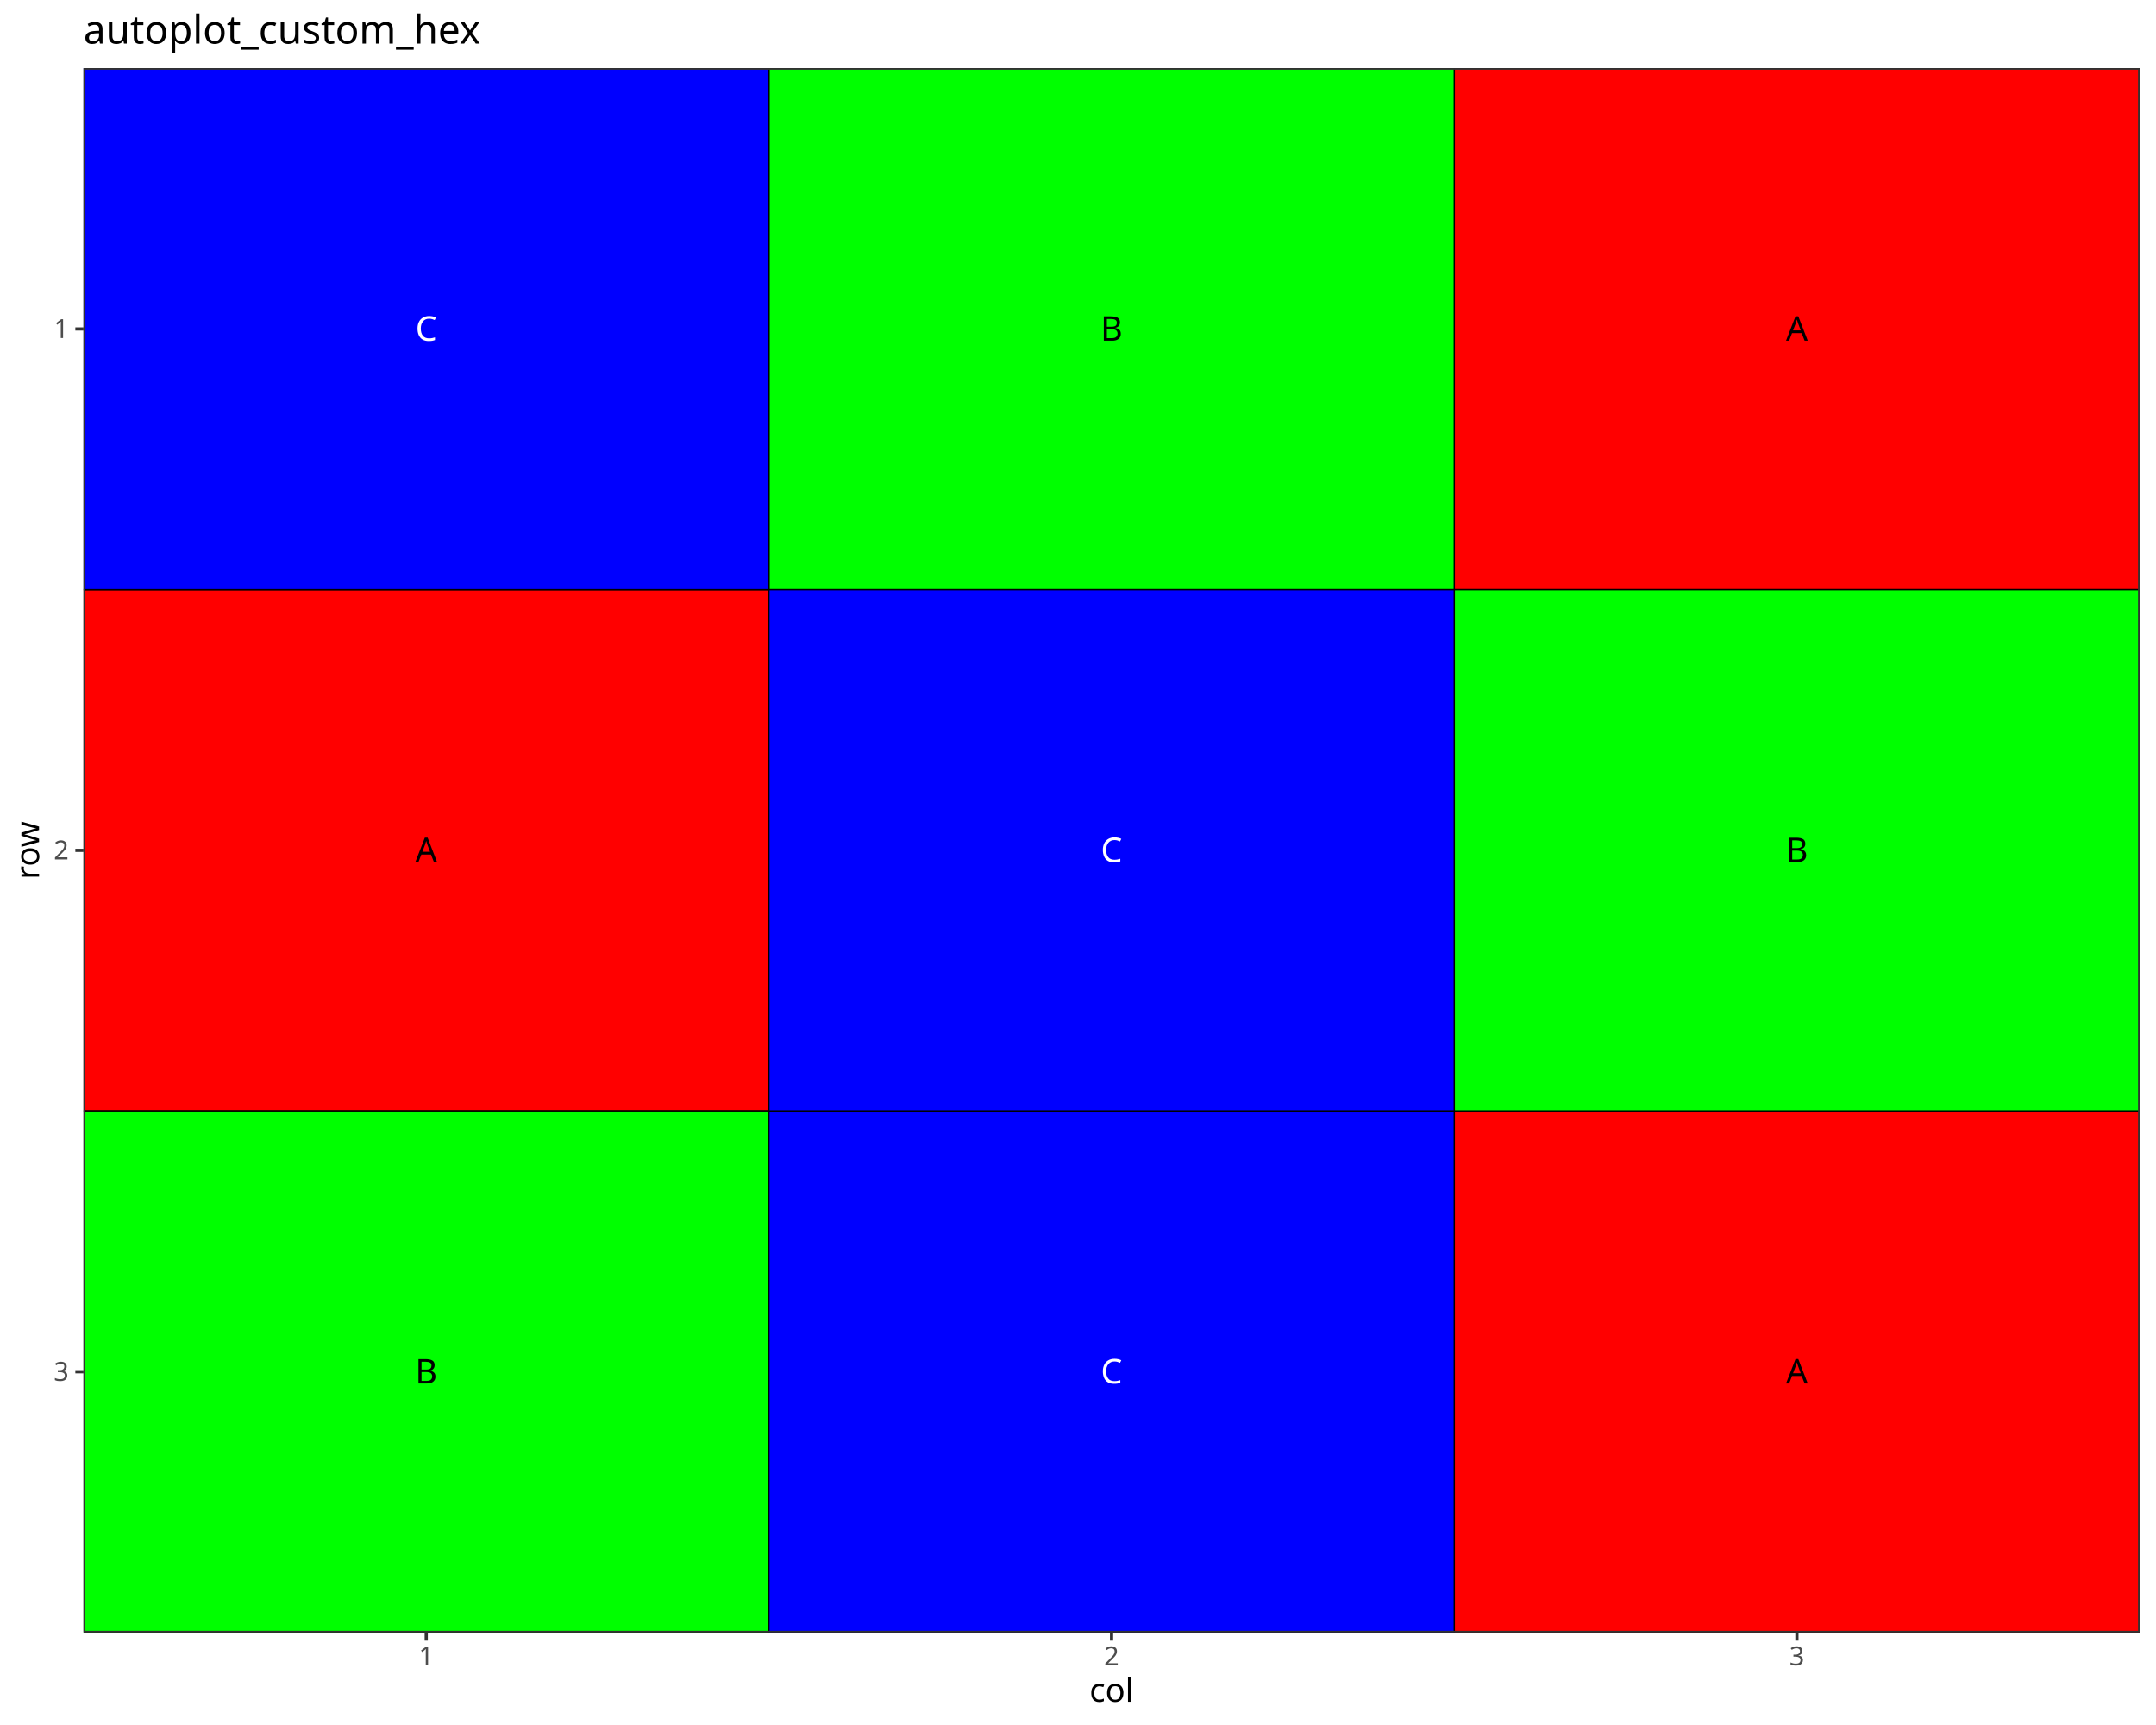
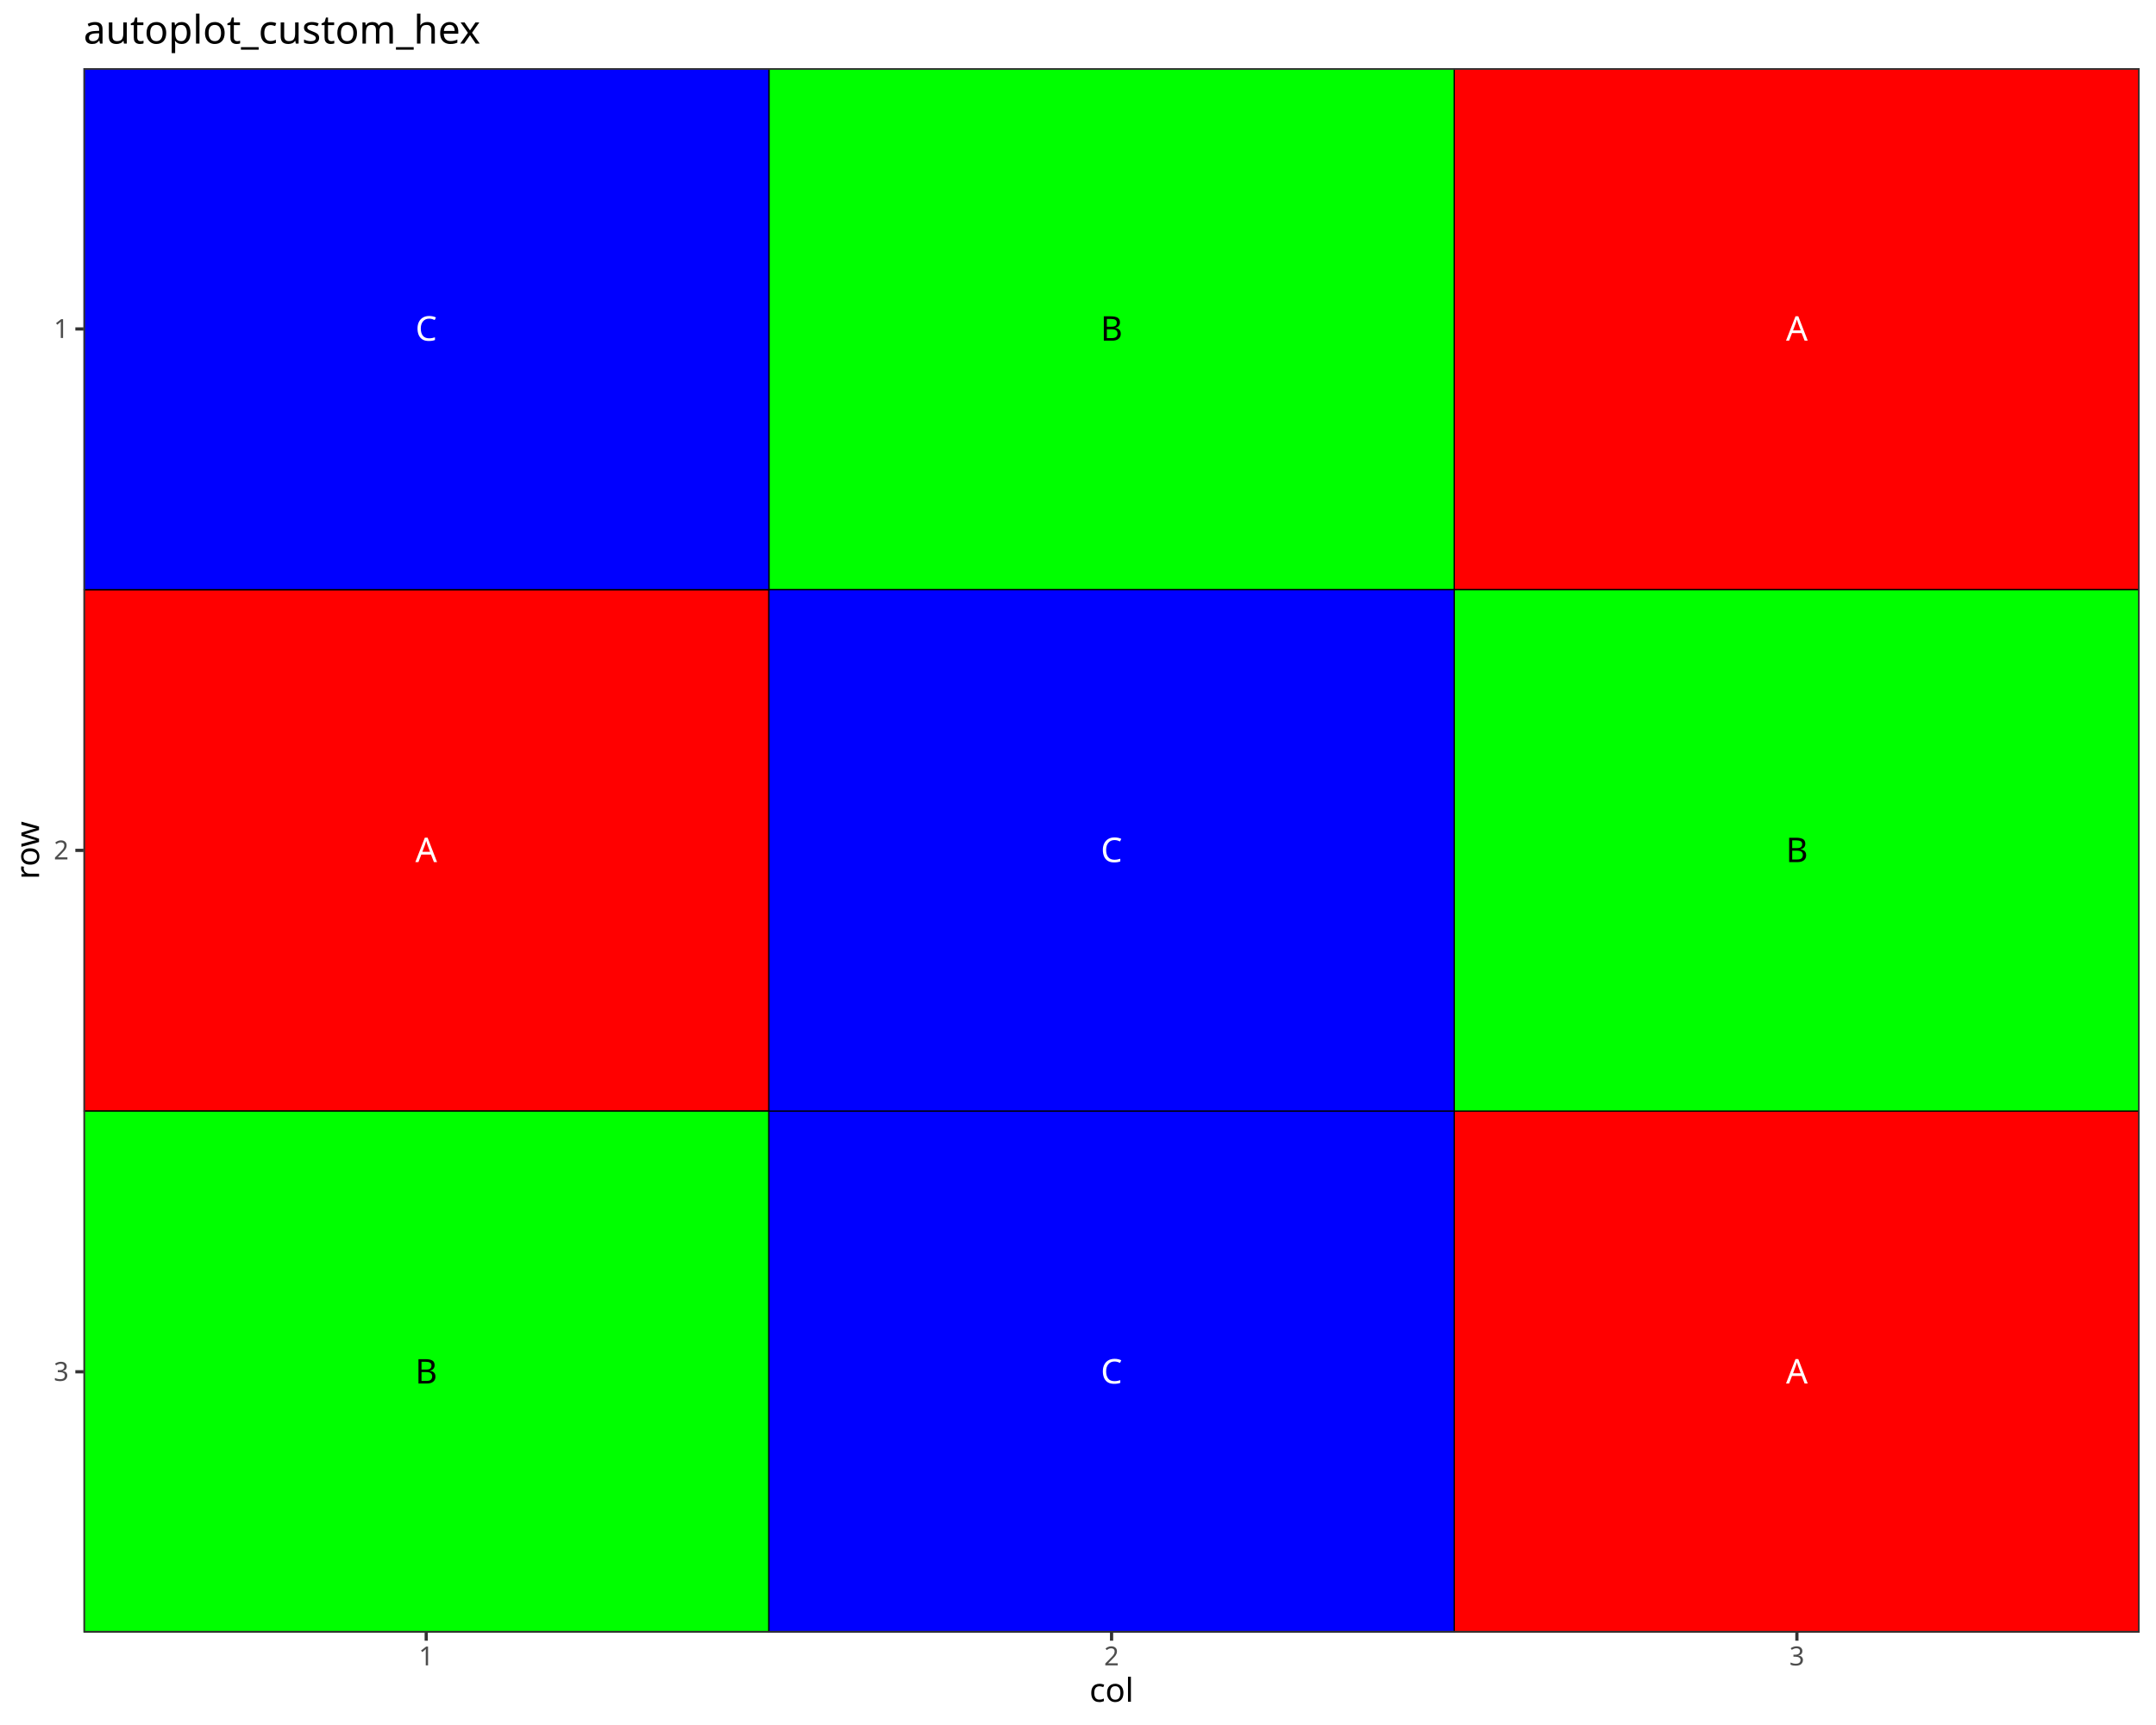
<svg xmlns="http://www.w3.org/2000/svg" class="svglite" data-engine-version="2.0" width="720.00pt" height="576.00pt" viewBox="0 0 720.00 576.00">
  <defs>
    <style type="text/css">
    .svglite line, .svglite polyline, .svglite polygon, .svglite path, .svglite rect, .svglite circle {
      fill: none;
      stroke: #000000;
      stroke-linecap: round;
      stroke-linejoin: round;
      stroke-miterlimit: 10.00;
    }
  </style>
  </defs>
  <rect width="100%" height="100%" style="stroke: none; fill: #FFFFFF;" />
  <defs>
    <clipPath id="cpMC4wMHw3MjAuMDB8MC4wMHw1NzYuMDA=">
      <rect x="0.00" y="0.00" width="720.00" height="576.00" />
    </clipPath>
  </defs>
  <g clip-path="url(#cpMC4wMHw3MjAuMDB8MC4wMHw1NzYuMDA=)">
    <rect x="0.00" y="0.00" width="720.00" height="576.00" style="stroke-width: 1.07; stroke: #FFFFFF; fill: #FFFFFF;" />
  </g>
  <defs>
    <clipPath id="cpMjcuOTB8NzE0LjUyfDIyLjc4fDU0NS4xMQ==">
      <rect x="27.90" y="22.78" width="686.62" height="522.33" />
    </clipPath>
  </defs>
  <g clip-path="url(#cpMjcuOTB8NzE0LjUyfDIyLjc4fDU0NS4xMQ==)">
    <rect x="27.90" y="22.78" width="686.62" height="522.33" style="stroke-width: 1.07; stroke: none; fill: #FFFFFF;" />
    <polyline points="27.90,22.78 714.52,22.78 " style="stroke-width: 0.53; stroke: #EBEBEB; stroke-linecap: butt;" />
    <polyline points="27.90,196.89 714.52,196.89 " style="stroke-width: 0.53; stroke: #EBEBEB; stroke-linecap: butt;" />
    <polyline points="27.90,371.00 714.52,371.00 " style="stroke-width: 0.53; stroke: #EBEBEB; stroke-linecap: butt;" />
    <polyline points="27.90,545.11 714.52,545.11 " style="stroke-width: 0.53; stroke: #EBEBEB; stroke-linecap: butt;" />
    <polyline points="27.90,545.11 27.90,22.78 " style="stroke-width: 0.53; stroke: #EBEBEB; stroke-linecap: butt;" />
    <polyline points="256.77,545.11 256.77,22.78 " style="stroke-width: 0.53; stroke: #EBEBEB; stroke-linecap: butt;" />
    <polyline points="485.65,545.11 485.65,22.78 " style="stroke-width: 0.53; stroke: #EBEBEB; stroke-linecap: butt;" />
    <polyline points="714.52,545.11 714.52,22.78 " style="stroke-width: 0.53; stroke: #EBEBEB; stroke-linecap: butt;" />
    <polyline points="27.90,109.84 714.52,109.84 " style="stroke-width: 1.07; stroke: #EBEBEB; stroke-linecap: butt;" />
    <polyline points="27.90,283.95 714.52,283.95 " style="stroke-width: 1.07; stroke: #EBEBEB; stroke-linecap: butt;" />
    <polyline points="27.90,458.06 714.52,458.06 " style="stroke-width: 1.07; stroke: #EBEBEB; stroke-linecap: butt;" />
    <polyline points="142.34,545.11 142.34,22.78 " style="stroke-width: 1.07; stroke: #EBEBEB; stroke-linecap: butt;" />
    <polyline points="371.21,545.11 371.21,22.78 " style="stroke-width: 1.07; stroke: #EBEBEB; stroke-linecap: butt;" />
    <polyline points="600.08,545.11 600.08,22.78 " style="stroke-width: 1.07; stroke: #EBEBEB; stroke-linecap: butt;" />
-     <polygon points="485.65,196.89 495.60,196.89 505.55,196.89 515.50,196.89 525.45,196.89 535.40,196.89 545.35,196.89 555.30,196.89 565.26,196.89 575.21,196.89 585.16,196.89 595.11,196.89 605.06,196.89 615.01,196.89 624.96,196.89 634.91,196.89 644.86,196.89 654.81,196.89 664.77,196.89 674.72,196.89 684.67,196.89 694.62,196.89 704.57,196.89 714.52,196.89 714.52,189.32 714.52,181.75 714.52,174.18 714.52,166.61 714.52,159.04 714.52,151.47 714.52,143.90 714.52,136.33 714.52,128.76 714.52,121.19 714.52,113.62 714.52,106.05 714.52,98.48 714.52,90.91 714.52,83.34 714.52,75.77 714.52,68.20 714.52,60.63 714.52,53.06 714.52,45.49 714.52,37.92 714.52,30.35 714.52,22.78 704.57,22.78 694.62,22.78 684.67,22.78 674.72,22.78 664.77,22.78 654.81,22.78 644.86,22.78 634.91,22.78 624.96,22.78 615.01,22.78 605.06,22.78 595.11,22.78 585.16,22.78 575.21,22.78 565.26,22.78 555.30,22.78 545.35,22.78 535.40,22.78 525.45,22.78 515.50,22.78 505.55,22.78 495.60,22.78 485.65,22.78 485.65,30.35 485.65,37.92 485.65,45.49 485.65,53.06 485.65,60.63 485.65,68.20 485.65,75.77 485.65,83.34 485.65,90.91 485.65,98.48 485.65,106.05 485.65,113.62 485.65,121.19 485.65,128.76 485.65,136.33 485.65,143.90 485.65,151.47 485.65,159.04 485.65,166.61 485.65,174.18 485.65,181.75 485.65,189.32 " style="stroke-width: 0.43; stroke-linecap: butt; stroke-linejoin: miter; fill: #FF0000;" />
-     <polygon points="27.90,371.00 37.85,371.00 47.80,371.00 57.75,371.00 67.70,371.00 77.65,371.00 87.61,371.00 97.56,371.00 107.51,371.00 117.46,371.00 127.41,371.00 137.36,371.00 147.31,371.00 157.26,371.00 167.21,371.00 177.16,371.00 187.12,371.00 197.07,371.00 207.02,371.00 216.97,371.00 226.92,371.00 236.87,371.00 246.82,371.00 256.77,371.00 256.77,363.43 256.77,355.86 256.77,348.29 256.77,340.72 256.77,333.15 256.77,325.58 256.77,318.01 256.77,310.44 256.77,302.87 256.77,295.30 256.77,287.73 256.77,280.16 256.77,272.59 256.77,265.02 256.77,257.45 256.77,249.88 256.77,242.31 256.77,234.74 256.77,227.17 256.77,219.60 256.77,212.03 256.77,204.46 256.77,196.89 246.82,196.89 236.87,196.89 226.92,196.89 216.97,196.89 207.02,196.89 197.07,196.89 187.12,196.89 177.16,196.89 167.21,196.89 157.26,196.89 147.31,196.89 137.36,196.89 127.41,196.89 117.46,196.89 107.51,196.89 97.56,196.89 87.61,196.89 77.65,196.89 67.70,196.89 57.75,196.89 47.80,196.89 37.85,196.89 27.90,196.89 27.90,204.46 27.90,212.03 27.90,219.60 27.90,227.17 27.90,234.74 27.90,242.31 27.90,249.88 27.90,257.45 27.90,265.02 27.90,272.59 27.90,280.16 27.90,287.73 27.90,295.30 27.90,302.87 27.90,310.44 27.90,318.01 27.90,325.58 27.90,333.15 27.90,340.72 27.90,348.29 27.90,355.86 27.90,363.43 " style="stroke-width: 0.43; stroke-linecap: butt; stroke-linejoin: miter; fill: #FF0000;" />
-     <polygon points="485.65,545.11 495.60,545.11 505.55,545.11 515.50,545.11 525.45,545.11 535.40,545.11 545.35,545.11 555.30,545.11 565.26,545.11 575.21,545.11 585.16,545.11 595.11,545.11 605.06,545.11 615.01,545.11 624.96,545.11 634.91,545.11 644.86,545.11 654.81,545.11 664.77,545.11 674.72,545.11 684.67,545.11 694.62,545.11 704.57,545.11 714.52,545.11 714.52,537.54 714.52,529.97 714.52,522.40 714.52,514.83 714.52,507.26 714.52,499.69 714.52,492.12 714.52,484.55 714.52,476.98 714.52,469.41 714.52,461.84 714.52,454.27 714.52,446.70 714.52,439.13 714.52,431.56 714.52,423.99 714.52,416.42 714.52,408.85 714.52,401.28 714.52,393.71 714.52,386.14 714.52,378.57 714.52,371.00 704.57,371.00 694.62,371.00 684.67,371.00 674.72,371.00 664.77,371.00 654.81,371.00 644.86,371.00 634.91,371.00 624.96,371.00 615.01,371.00 605.06,371.00 595.11,371.00 585.16,371.00 575.21,371.00 565.26,371.00 555.30,371.00 545.35,371.00 535.40,371.00 525.45,371.00 515.50,371.00 505.55,371.00 495.60,371.00 485.65,371.00 485.65,378.57 485.65,386.14 485.65,393.71 485.65,401.28 485.65,408.85 485.65,416.42 485.65,423.99 485.65,431.56 485.65,439.13 485.65,446.70 485.65,454.27 485.65,461.84 485.65,469.41 485.65,476.98 485.65,484.55 485.65,492.12 485.65,499.69 485.65,507.26 485.65,514.83 485.65,522.40 485.65,529.97 485.65,537.54 " style="stroke-width: 0.43; stroke-linecap: butt; stroke-linejoin: miter; fill: #FF0000;" />
-     <polygon points="256.77,196.89 266.72,196.89 276.67,196.89 286.63,196.89 296.58,196.89 306.53,196.89 316.48,196.89 326.43,196.89 336.38,196.89 346.33,196.89 356.28,196.89 366.23,196.89 376.19,196.89 386.14,196.89 396.09,196.89 406.04,196.89 415.99,196.89 425.94,196.89 435.89,196.89 445.84,196.89 455.79,196.89 465.74,196.89 475.70,196.89 485.65,196.89 485.65,189.32 485.65,181.75 485.65,174.18 485.65,166.61 485.65,159.04 485.65,151.47 485.65,143.90 485.65,136.33 485.65,128.76 485.65,121.19 485.65,113.62 485.65,106.05 485.65,98.48 485.65,90.91 485.65,83.34 485.65,75.77 485.65,68.20 485.65,60.63 485.65,53.06 485.65,45.49 485.65,37.92 485.65,30.35 485.65,22.78 475.70,22.78 465.74,22.78 455.79,22.78 445.84,22.78 435.89,22.78 425.94,22.78 415.99,22.78 406.04,22.78 396.09,22.78 386.14,22.78 376.19,22.78 366.23,22.78 356.28,22.78 346.33,22.78 336.38,22.78 326.43,22.78 316.48,22.78 306.53,22.78 296.58,22.78 286.63,22.78 276.67,22.78 266.72,22.78 256.77,22.78 256.77,30.35 256.77,37.92 256.77,45.49 256.77,53.06 256.77,60.63 256.77,68.20 256.77,75.77 256.77,83.34 256.77,90.91 256.77,98.48 256.77,106.05 256.77,113.62 256.77,121.19 256.77,128.76 256.77,136.33 256.77,143.90 256.77,151.47 256.77,159.04 256.77,166.61 256.77,174.18 256.77,181.75 256.77,189.32 " style="stroke-width: 0.43; stroke-linecap: butt; stroke-linejoin: miter; fill: #00FF00;" />
-     <polygon points="27.90,545.11 37.85,545.11 47.80,545.11 57.75,545.11 67.70,545.11 77.65,545.11 87.61,545.11 97.56,545.11 107.51,545.11 117.46,545.11 127.41,545.11 137.36,545.11 147.31,545.11 157.26,545.11 167.21,545.11 177.16,545.11 187.12,545.11 197.07,545.11 207.02,545.11 216.97,545.11 226.92,545.11 236.87,545.11 246.82,545.11 256.77,545.11 256.77,537.54 256.77,529.97 256.77,522.40 256.77,514.83 256.77,507.26 256.77,499.69 256.77,492.12 256.77,484.55 256.77,476.98 256.77,469.41 256.77,461.84 256.77,454.27 256.77,446.70 256.77,439.13 256.77,431.56 256.77,423.99 256.77,416.42 256.77,408.85 256.77,401.28 256.77,393.71 256.77,386.14 256.77,378.57 256.77,371.00 246.82,371.00 236.87,371.00 226.92,371.00 216.97,371.00 207.02,371.00 197.07,371.00 187.12,371.00 177.16,371.00 167.21,371.00 157.26,371.00 147.31,371.00 137.36,371.00 127.41,371.00 117.46,371.00 107.51,371.00 97.56,371.00 87.61,371.00 77.65,371.00 67.70,371.00 57.75,371.00 47.80,371.00 37.85,371.00 27.90,371.00 27.90,378.57 27.90,386.14 27.90,393.71 27.90,401.28 27.90,408.85 27.90,416.42 27.90,423.99 27.90,431.56 27.90,439.13 27.90,446.70 27.90,454.27 27.90,461.84 27.90,469.41 27.90,476.98 27.90,484.55 27.90,492.12 27.90,499.69 27.90,507.26 27.90,514.83 27.90,522.40 27.90,529.97 27.90,537.54 " style="stroke-width: 0.43; stroke-linecap: butt; stroke-linejoin: miter; fill: #00FF00;" />
-     <polygon points="485.65,371.00 495.60,371.00 505.55,371.00 515.50,371.00 525.45,371.00 535.40,371.00 545.35,371.00 555.30,371.00 565.26,371.00 575.21,371.00 585.16,371.00 595.11,371.00 605.06,371.00 615.01,371.00 624.96,371.00 634.91,371.00 644.86,371.00 654.81,371.00 664.77,371.00 674.72,371.00 684.67,371.00 694.62,371.00 704.57,371.00 714.52,371.00 714.52,363.43 714.52,355.86 714.52,348.29 714.52,340.72 714.52,333.15 714.52,325.58 714.52,318.01 714.52,310.44 714.52,302.87 714.52,295.30 714.52,287.73 714.52,280.16 714.52,272.59 714.52,265.02 714.52,257.45 714.52,249.88 714.52,242.31 714.52,234.74 714.52,227.17 714.52,219.60 714.52,212.03 714.52,204.46 714.52,196.89 704.57,196.89 694.62,196.89 684.67,196.89 674.72,196.89 664.77,196.89 654.81,196.89 644.86,196.89 634.91,196.89 624.96,196.89 615.01,196.89 605.06,196.89 595.11,196.89 585.16,196.89 575.21,196.89 565.26,196.89 555.30,196.89 545.35,196.89 535.40,196.89 525.45,196.89 515.50,196.89 505.55,196.89 495.60,196.89 485.65,196.89 485.65,204.46 485.65,212.03 485.65,219.60 485.65,227.17 485.65,234.74 485.65,242.31 485.65,249.88 485.65,257.45 485.65,265.02 485.65,272.59 485.65,280.16 485.65,287.73 485.65,295.30 485.65,302.87 485.65,310.44 485.65,318.01 485.65,325.58 485.65,333.15 485.65,340.72 485.65,348.29 485.65,355.86 485.65,363.43 " style="stroke-width: 0.43; stroke-linecap: butt; stroke-linejoin: miter; fill: #00FF00;" />
-     <polygon points="27.90,196.89 37.85,196.89 47.80,196.89 57.75,196.89 67.70,196.89 77.65,196.89 87.61,196.89 97.56,196.89 107.51,196.89 117.46,196.89 127.41,196.89 137.36,196.89 147.31,196.89 157.26,196.89 167.21,196.89 177.16,196.89 187.12,196.89 197.07,196.89 207.02,196.89 216.97,196.89 226.92,196.89 236.87,196.89 246.82,196.89 256.77,196.89 256.77,189.32 256.77,181.75 256.77,174.18 256.77,166.61 256.77,159.04 256.77,151.47 256.77,143.90 256.77,136.33 256.77,128.76 256.77,121.19 256.77,113.62 256.77,106.05 256.77,98.48 256.77,90.91 256.77,83.34 256.77,75.77 256.77,68.20 256.77,60.63 256.77,53.06 256.77,45.49 256.77,37.92 256.77,30.35 256.77,22.78 246.82,22.78 236.87,22.78 226.92,22.78 216.97,22.78 207.02,22.78 197.07,22.78 187.12,22.78 177.16,22.78 167.21,22.78 157.26,22.78 147.31,22.78 137.36,22.78 127.41,22.78 117.46,22.78 107.51,22.78 97.56,22.78 87.61,22.78 77.65,22.78 67.70,22.78 57.75,22.78 47.80,22.78 37.85,22.78 27.90,22.78 27.90,30.35 27.90,37.92 27.90,45.49 27.90,53.06 27.90,60.63 27.90,68.20 27.90,75.77 27.90,83.34 27.90,90.91 27.90,98.48 27.90,106.05 27.90,113.62 27.90,121.19 27.90,128.76 27.90,136.33 27.90,143.90 27.90,151.47 27.90,159.04 27.90,166.61 27.90,174.18 27.90,181.75 27.90,189.32 " style="stroke-width: 0.43; stroke-linecap: butt; stroke-linejoin: miter; fill: #0000FF;" />
-     <polygon points="256.77,545.11 266.72,545.11 276.67,545.11 286.63,545.11 296.58,545.11 306.53,545.11 316.48,545.11 326.43,545.11 336.38,545.11 346.33,545.11 356.28,545.11 366.23,545.11 376.19,545.11 386.14,545.11 396.09,545.11 406.04,545.11 415.99,545.11 425.94,545.11 435.89,545.11 445.84,545.11 455.79,545.11 465.74,545.11 475.70,545.11 485.65,545.11 485.65,537.54 485.65,529.97 485.65,522.40 485.65,514.83 485.65,507.26 485.65,499.69 485.65,492.12 485.65,484.55 485.65,476.98 485.65,469.41 485.65,461.84 485.65,454.27 485.65,446.70 485.65,439.13 485.65,431.56 485.65,423.99 485.65,416.42 485.65,408.85 485.65,401.28 485.65,393.71 485.65,386.14 485.65,378.57 485.65,371.00 475.70,371.00 465.74,371.00 455.79,371.00 445.84,371.00 435.89,371.00 425.94,371.00 415.99,371.00 406.04,371.00 396.09,371.00 386.14,371.00 376.19,371.00 366.23,371.00 356.28,371.00 346.33,371.00 336.38,371.00 326.43,371.00 316.48,371.00 306.53,371.00 296.58,371.00 286.63,371.00 276.67,371.00 266.72,371.00 256.77,371.00 256.77,378.57 256.77,386.14 256.77,393.71 256.77,401.28 256.77,408.85 256.77,416.42 256.77,423.99 256.77,431.56 256.77,439.13 256.77,446.70 256.77,454.27 256.77,461.84 256.77,469.41 256.77,476.98 256.77,484.55 256.77,492.12 256.77,499.69 256.77,507.26 256.77,514.83 256.77,522.40 256.77,529.97 256.77,537.54 " style="stroke-width: 0.43; stroke-linecap: butt; stroke-linejoin: miter; fill: #0000FF;" />
-     <polygon points="256.77,371.00 266.72,371.00 276.67,371.00 286.63,371.00 296.58,371.00 306.53,371.00 316.48,371.00 326.43,371.00 336.38,371.00 346.33,371.00 356.28,371.00 366.23,371.00 376.19,371.00 386.14,371.00 396.09,371.00 406.04,371.00 415.99,371.00 425.94,371.00 435.89,371.00 445.84,371.00 455.79,371.00 465.74,371.00 475.70,371.00 485.65,371.00 485.65,363.43 485.65,355.86 485.65,348.29 485.65,340.72 485.65,333.15 485.65,325.58 485.65,318.01 485.65,310.44 485.65,302.87 485.65,295.30 485.65,287.73 485.65,280.16 485.65,272.59 485.65,265.02 485.65,257.45 485.65,249.88 485.65,242.31 485.65,234.74 485.65,227.17 485.65,219.60 485.65,212.03 485.65,204.46 485.65,196.89 475.70,196.89 465.74,196.89 455.79,196.89 445.84,196.89 435.89,196.89 425.94,196.89 415.99,196.89 406.04,196.89 396.09,196.89 386.14,196.89 376.19,196.89 366.23,196.89 356.28,196.89 346.33,196.89 336.38,196.89 326.43,196.89 316.48,196.89 306.53,196.89 296.58,196.89 286.63,196.89 276.67,196.89 266.72,196.89 256.77,196.89 256.77,204.46 256.77,212.03 256.77,219.60 256.77,227.17 256.77,234.74 256.77,242.31 256.77,249.88 256.77,257.45 256.77,265.02 256.77,272.59 256.77,280.16 256.77,287.73 256.77,295.30 256.77,302.87 256.77,310.44 256.77,318.01 256.77,325.58 256.77,333.15 256.77,340.72 256.77,348.29 256.77,355.86 256.77,363.43 " style="stroke-width: 0.43; stroke-linecap: butt; stroke-linejoin: miter; fill: #0000FF;" />
-     <text x="600.08" y="113.75" text-anchor="middle" style="font-size: 11.38px; font-family: sans;" textLength="7.59px" lengthAdjust="spacingAndGlyphs">A</text>
-     <text x="142.34" y="287.86" text-anchor="middle" style="font-size: 11.38px; font-family: sans;" textLength="7.59px" lengthAdjust="spacingAndGlyphs">A</text>
-     <text x="600.08" y="461.97" text-anchor="middle" style="font-size: 11.38px; font-family: sans;" textLength="7.59px" lengthAdjust="spacingAndGlyphs">A</text>
+     <rect x="485.65" y="22.78" width="228.87" height="174.11" style="stroke-width: 0.43; stroke-linecap: butt; stroke-linejoin: miter; fill: #FF0000;" />
+     <rect x="27.90" y="196.89" width="228.87" height="174.11" style="stroke-width: 0.43; stroke-linecap: butt; stroke-linejoin: miter; fill: #FF0000;" />
+     <rect x="485.65" y="371.00" width="228.87" height="174.11" style="stroke-width: 0.43; stroke-linecap: butt; stroke-linejoin: miter; fill: #FF0000;" />
+     <rect x="256.77" y="22.78" width="228.87" height="174.11" style="stroke-width: 0.43; stroke-linecap: butt; stroke-linejoin: miter; fill: #00FF00;" />
+     <rect x="27.90" y="371.00" width="228.87" height="174.11" style="stroke-width: 0.43; stroke-linecap: butt; stroke-linejoin: miter; fill: #00FF00;" />
+     <rect x="485.65" y="196.89" width="228.87" height="174.11" style="stroke-width: 0.43; stroke-linecap: butt; stroke-linejoin: miter; fill: #00FF00;" />
+     <rect x="27.90" y="22.78" width="228.87" height="174.11" style="stroke-width: 0.43; stroke-linecap: butt; stroke-linejoin: miter; fill: #0000FF;" />
+     <rect x="256.77" y="371.00" width="228.87" height="174.11" style="stroke-width: 0.43; stroke-linecap: butt; stroke-linejoin: miter; fill: #0000FF;" />
+     <rect x="256.77" y="196.89" width="228.87" height="174.11" style="stroke-width: 0.43; stroke-linecap: butt; stroke-linejoin: miter; fill: #0000FF;" />
+     <text x="600.08" y="113.75" text-anchor="middle" style="font-size: 11.38px; fill: #FFFFFF; font-family: sans;" textLength="7.59px" lengthAdjust="spacingAndGlyphs">A</text>
+     <text x="142.34" y="287.86" text-anchor="middle" style="font-size: 11.38px; fill: #FFFFFF; font-family: sans;" textLength="7.59px" lengthAdjust="spacingAndGlyphs">A</text>
+     <text x="600.08" y="461.97" text-anchor="middle" style="font-size: 11.38px; fill: #FFFFFF; font-family: sans;" textLength="7.59px" lengthAdjust="spacingAndGlyphs">A</text>
    <text x="371.21" y="113.75" text-anchor="middle" style="font-size: 11.38px; font-family: sans;" textLength="7.59px" lengthAdjust="spacingAndGlyphs">B</text>
    <text x="142.34" y="461.97" text-anchor="middle" style="font-size: 11.38px; font-family: sans;" textLength="7.59px" lengthAdjust="spacingAndGlyphs">B</text>
    <text x="600.08" y="287.86" text-anchor="middle" style="font-size: 11.38px; font-family: sans;" textLength="7.59px" lengthAdjust="spacingAndGlyphs">B</text>
    <text x="142.34" y="113.75" text-anchor="middle" style="font-size: 11.38px; fill: #FFFFFF; font-family: sans;" textLength="8.22px" lengthAdjust="spacingAndGlyphs">C</text>
    <text x="371.21" y="461.97" text-anchor="middle" style="font-size: 11.38px; fill: #FFFFFF; font-family: sans;" textLength="8.22px" lengthAdjust="spacingAndGlyphs">C</text>
    <text x="371.21" y="287.86" text-anchor="middle" style="font-size: 11.38px; fill: #FFFFFF; font-family: sans;" textLength="8.22px" lengthAdjust="spacingAndGlyphs">C</text>
    <rect x="27.90" y="22.78" width="686.62" height="522.33" style="stroke-width: 1.07; stroke: #333333;" />
  </g>
  <g clip-path="url(#cpMC4wMHw3MjAuMDB8MC4wMHw1NzYuMDA=)">
    <text x="22.97" y="112.87" text-anchor="end" style="font-size: 8.80px; fill: #4D4D4D; font-family: sans;" textLength="4.89px" lengthAdjust="spacingAndGlyphs">1</text>
    <text x="22.97" y="286.98" text-anchor="end" style="font-size: 8.80px; fill: #4D4D4D; font-family: sans;" textLength="4.89px" lengthAdjust="spacingAndGlyphs">2</text>
    <text x="22.97" y="461.09" text-anchor="end" style="font-size: 8.80px; fill: #4D4D4D; font-family: sans;" textLength="4.89px" lengthAdjust="spacingAndGlyphs">3</text>
    <polyline points="25.16,109.84 27.90,109.84 " style="stroke-width: 1.07; stroke: #333333; stroke-linecap: butt;" />
    <polyline points="25.16,283.95 27.90,283.95 " style="stroke-width: 1.07; stroke: #333333; stroke-linecap: butt;" />
    <polyline points="25.16,458.06 27.90,458.06 " style="stroke-width: 1.07; stroke: #333333; stroke-linecap: butt;" />
    <polyline points="142.34,547.85 142.34,545.11 " style="stroke-width: 1.07; stroke: #333333; stroke-linecap: butt;" />
    <polyline points="371.21,547.85 371.21,545.11 " style="stroke-width: 1.07; stroke: #333333; stroke-linecap: butt;" />
    <polyline points="600.08,547.85 600.08,545.11 " style="stroke-width: 1.07; stroke: #333333; stroke-linecap: butt;" />
    <text x="142.34" y="556.10" text-anchor="middle" style="font-size: 8.80px; fill: #4D4D4D; font-family: sans;" textLength="4.89px" lengthAdjust="spacingAndGlyphs">1</text>
    <text x="371.21" y="556.10" text-anchor="middle" style="font-size: 8.80px; fill: #4D4D4D; font-family: sans;" textLength="4.89px" lengthAdjust="spacingAndGlyphs">2</text>
    <text x="600.08" y="556.10" text-anchor="middle" style="font-size: 8.80px; fill: #4D4D4D; font-family: sans;" textLength="4.89px" lengthAdjust="spacingAndGlyphs">3</text>
    <text x="371.21" y="568.24" text-anchor="middle" style="font-size: 11.00px; font-family: sans;" textLength="14.06px" lengthAdjust="spacingAndGlyphs">col</text>
    <text transform="translate(13.05,283.95) rotate(-90)" text-anchor="middle" style="font-size: 11.00px; font-family: sans;" textLength="17.73px" lengthAdjust="spacingAndGlyphs">row</text>
    <text x="27.90" y="14.56" style="font-size: 13.20px; font-family: sans;" textLength="125.51px" lengthAdjust="spacingAndGlyphs">autoplot_custom_hex</text>
  </g>
</svg>
